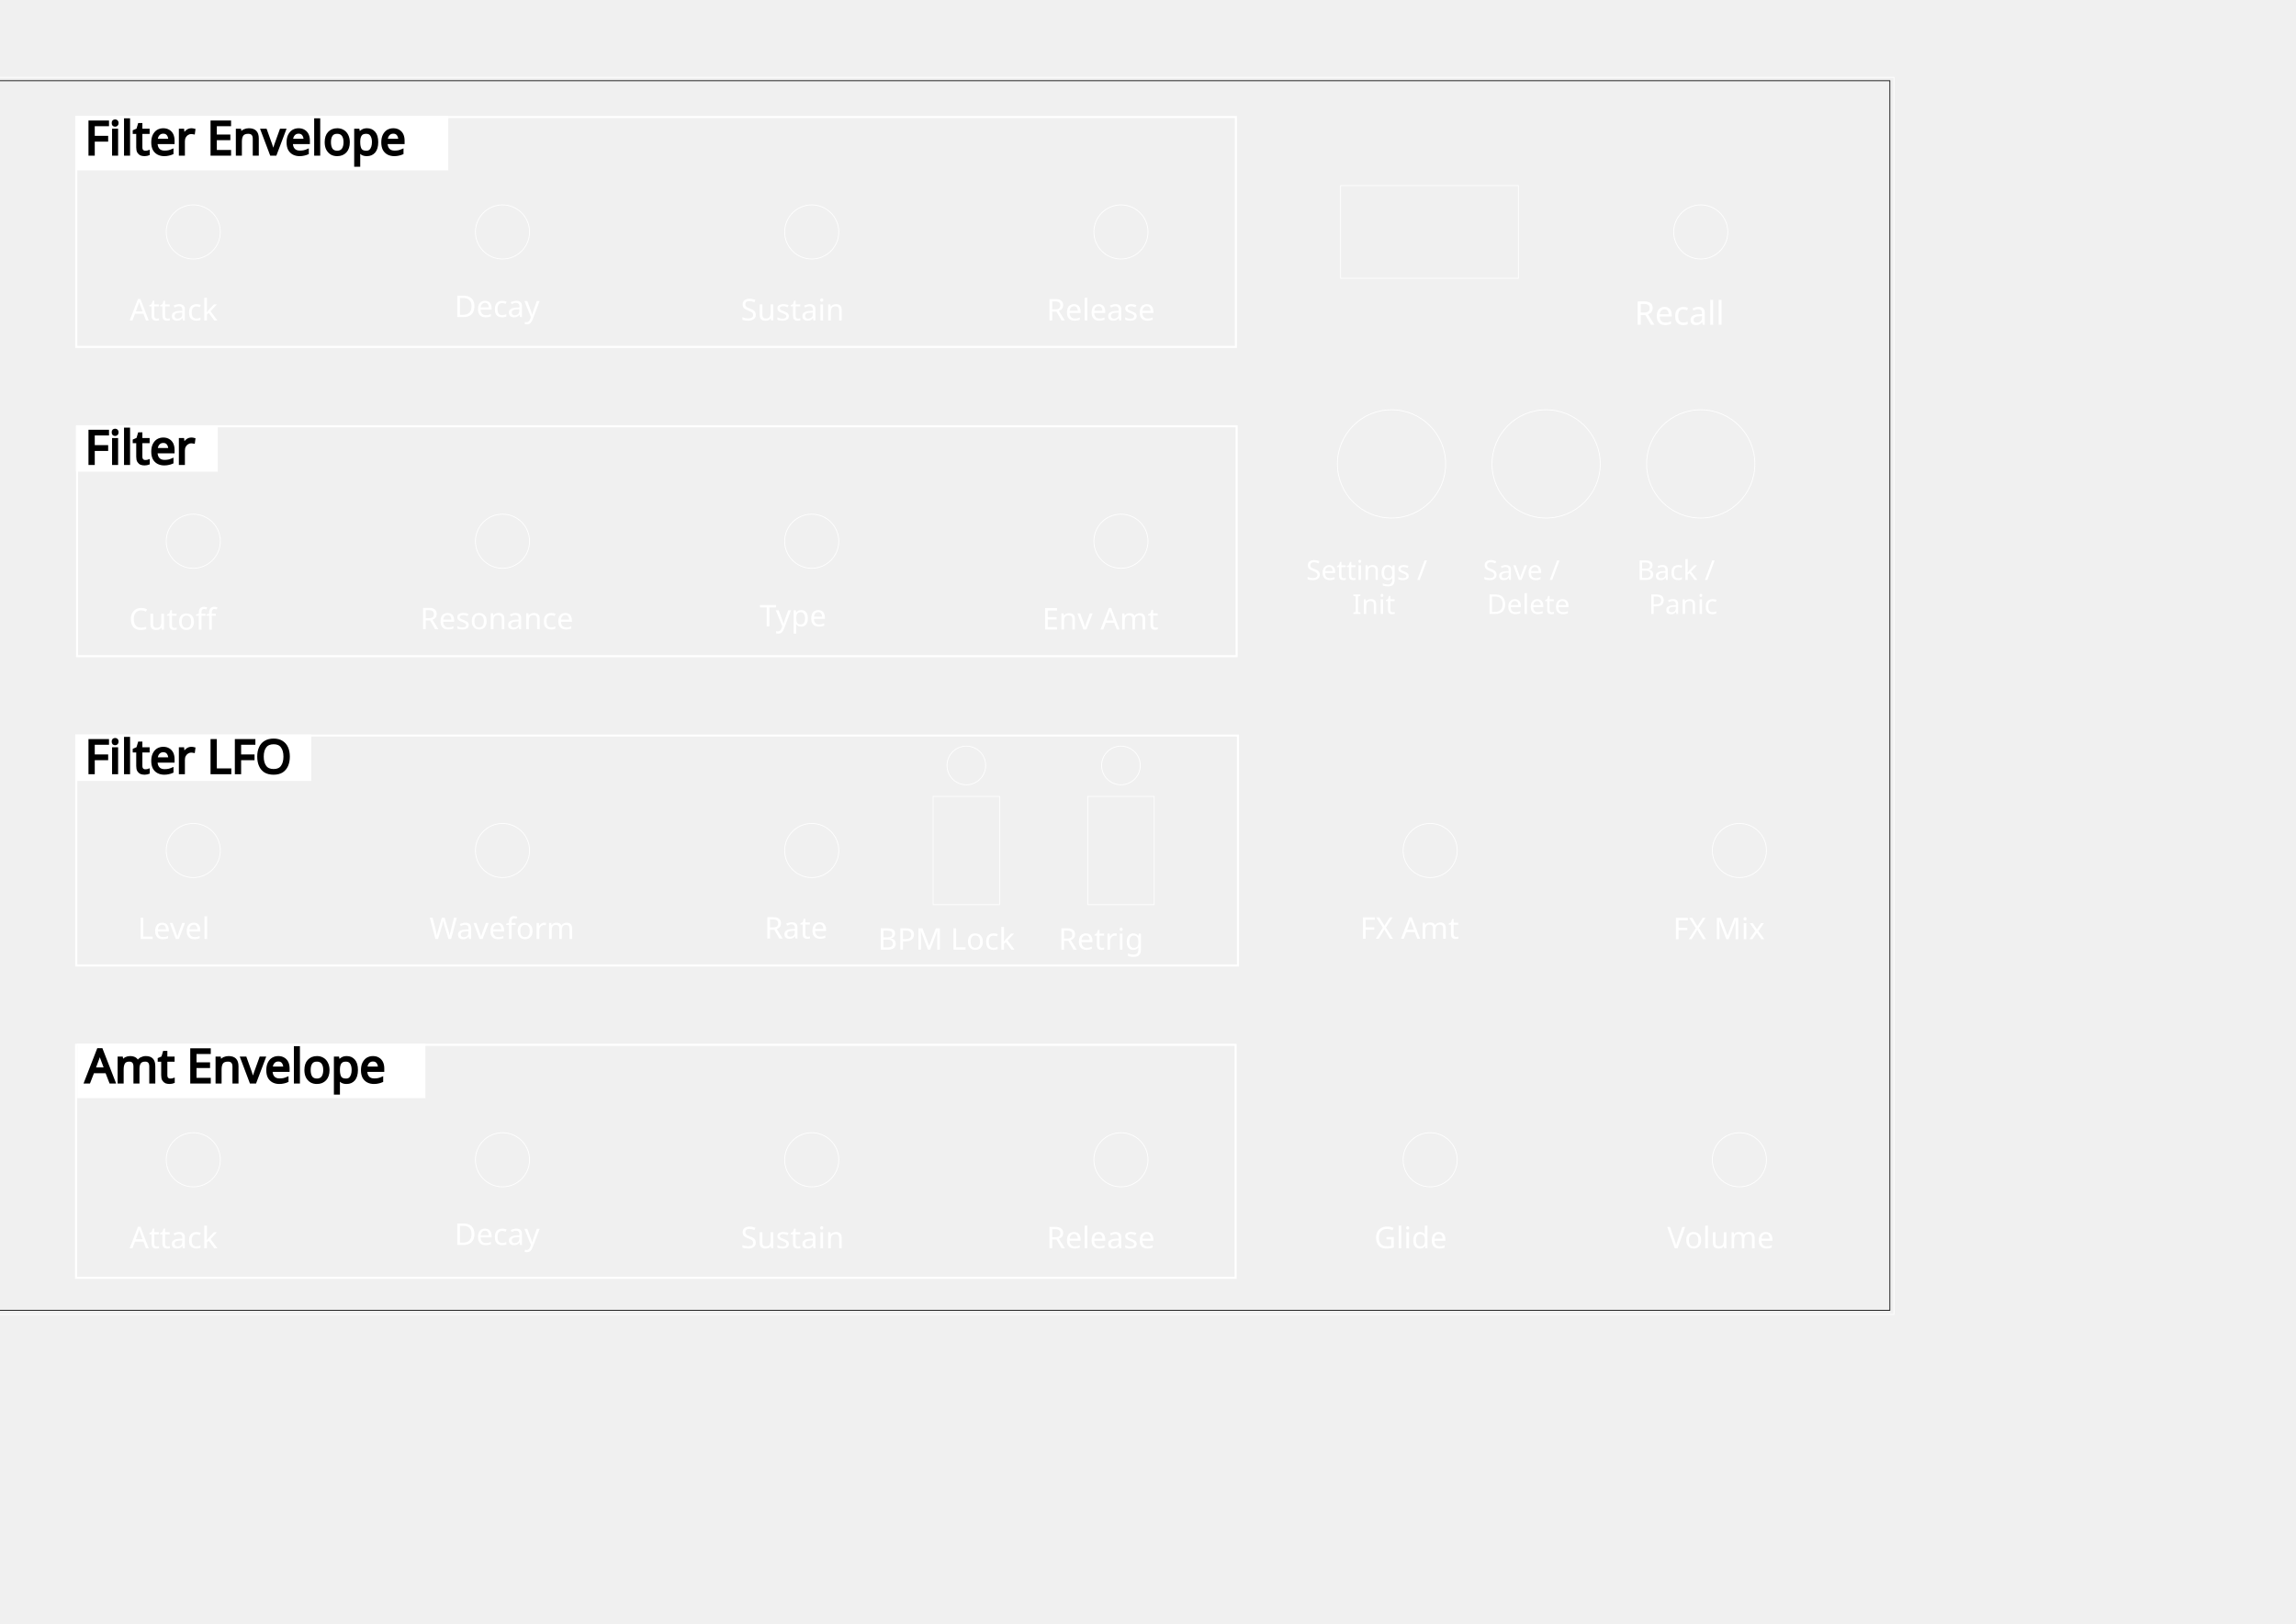
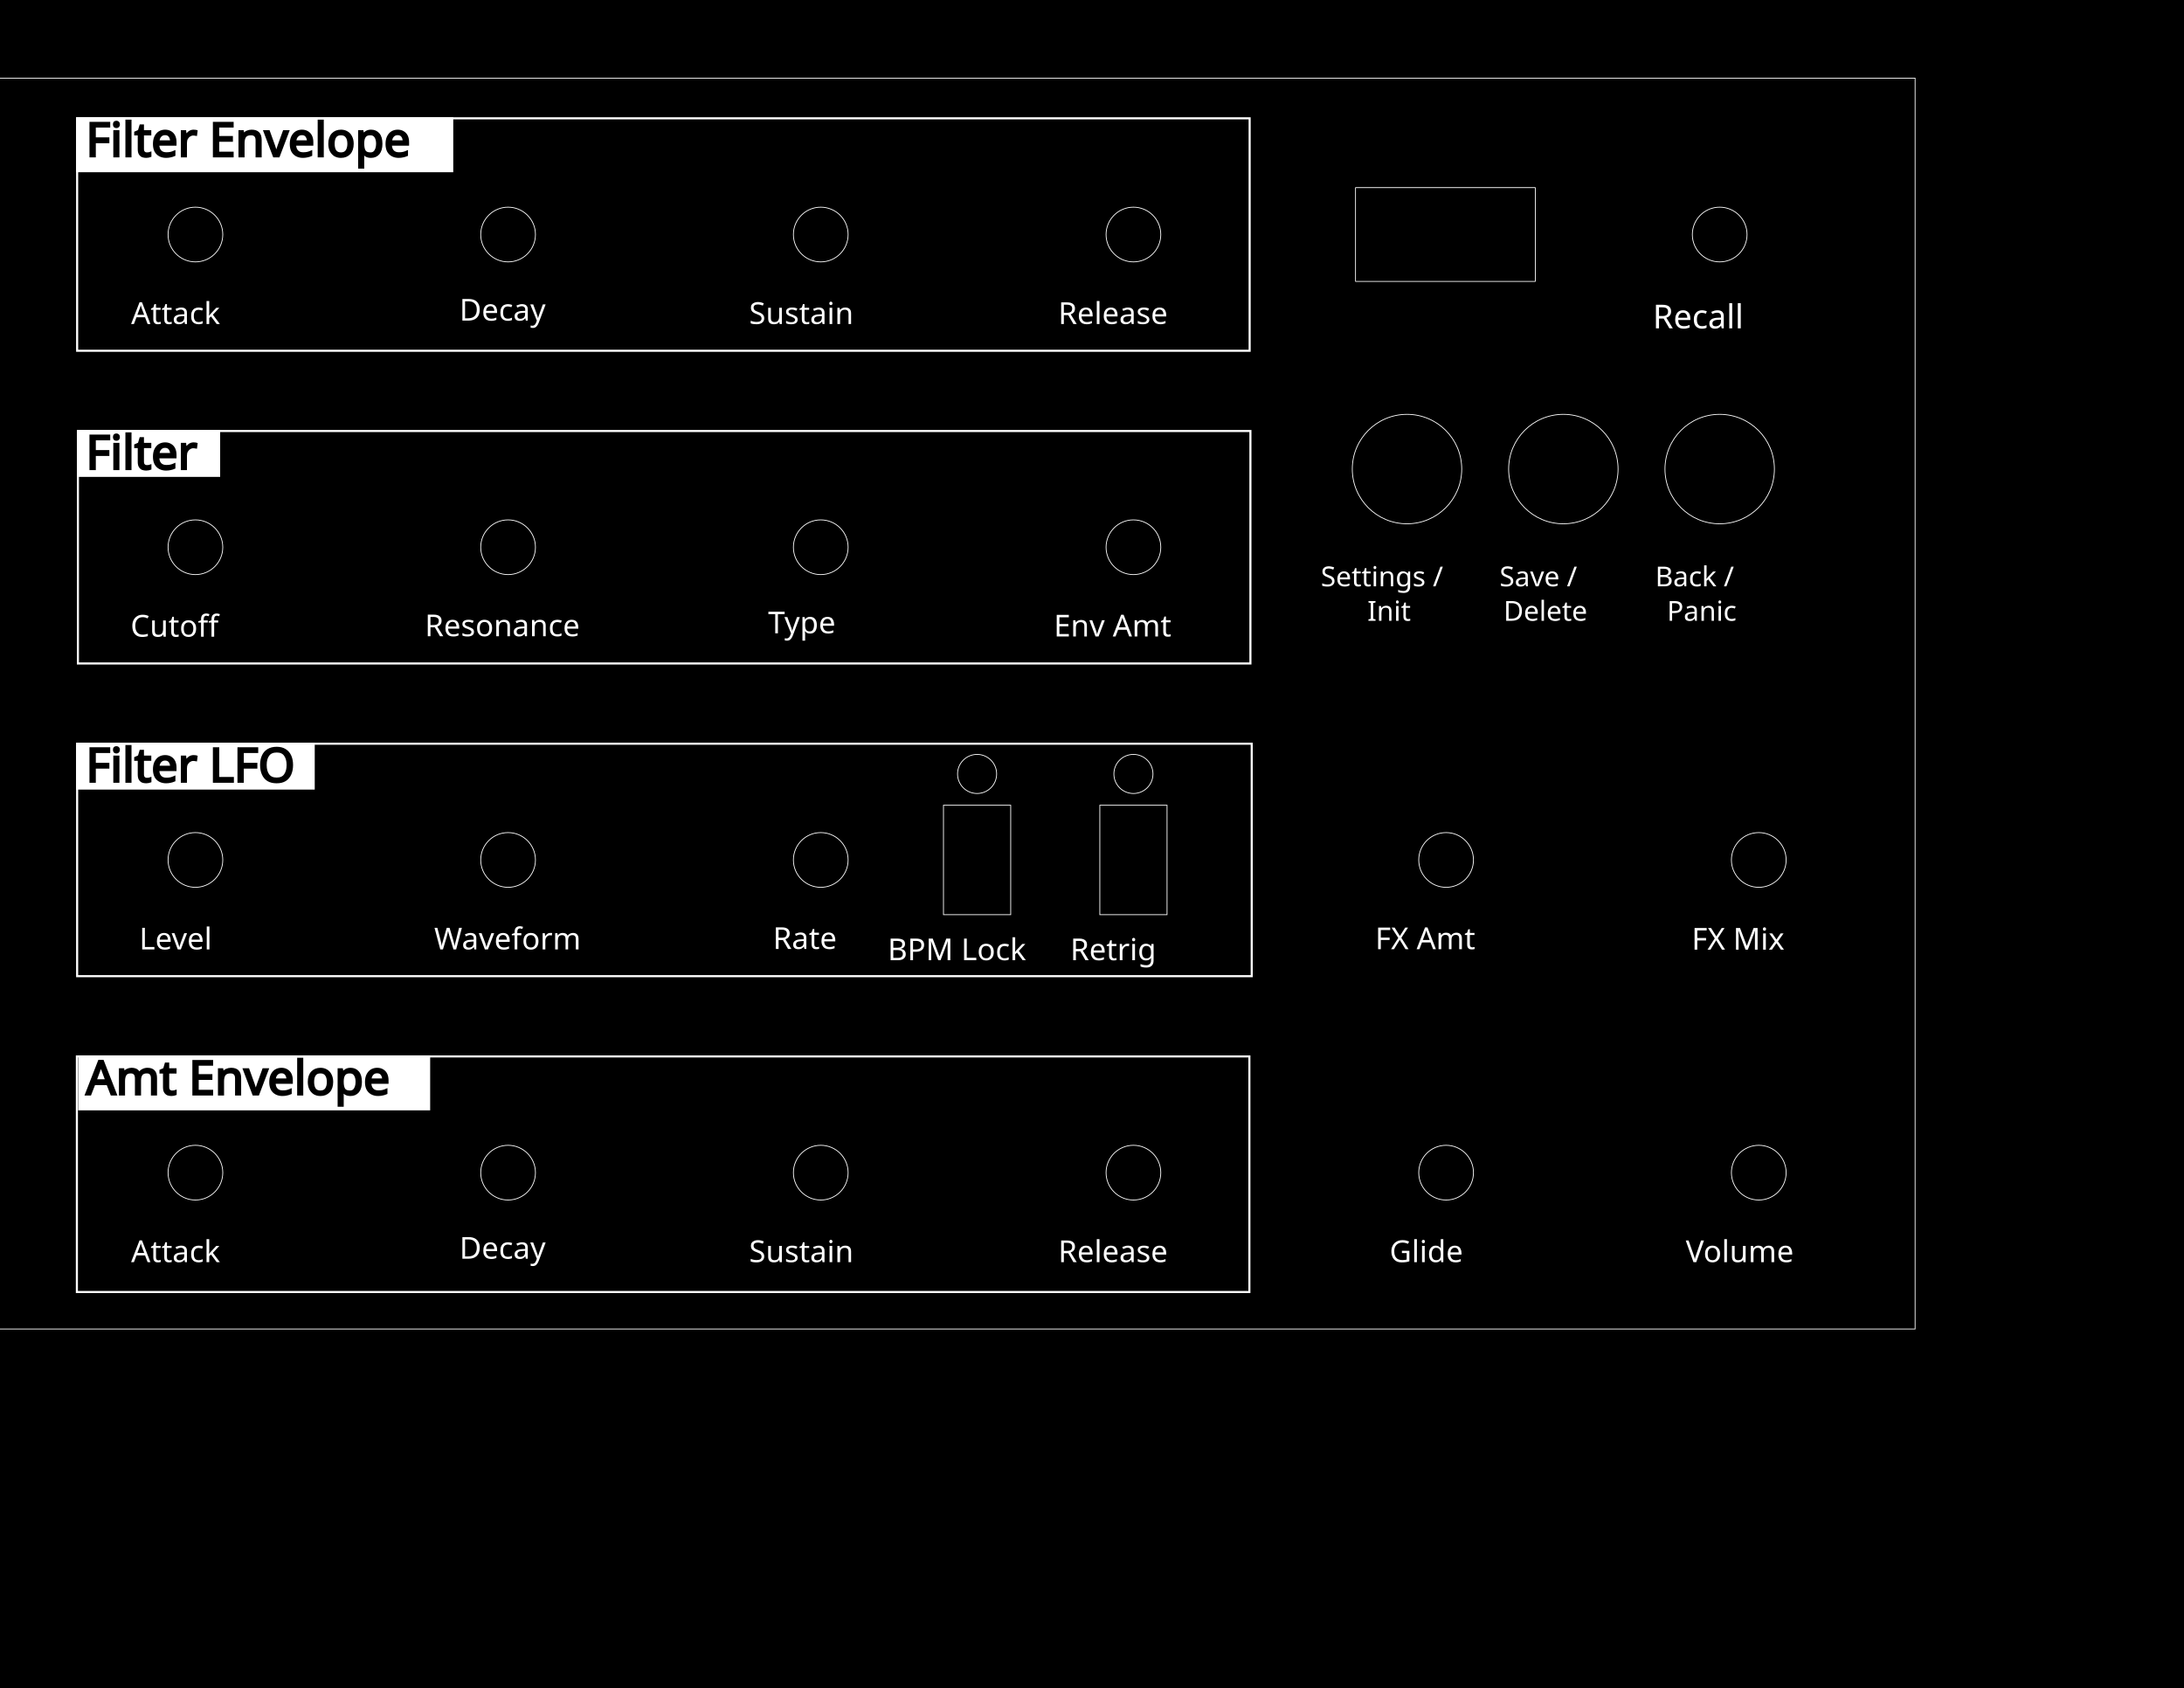
- <svg xmlns="http://www.w3.org/2000/svg" width="297mm" height="210mm" viewBox="0 0 297 210" version="1.1" id="svg8">
+ <svg xmlns="http://www.w3.org/2000/svg" width="11in" height="8.5in" viewBox="0 0 279.4 215.9" version="1.1" id="svg8">
  <defs id="defs2">
    <rect x="321" y="55" width="64" height="23" id="rect2497" />
  </defs>
+   <g id="layer6">
+     <rect style="opacity:0.999;fill:none;stroke:#000000;stroke-width:0.1" id="rect1001" width="450" height="240" x="-180" y="-15" />
+     <rect style="opacity:0.999;fill:#000000;stroke:#000000;stroke-width:0.1" id="rect1006" width="470" height="250" x="-175" y="-15" />
+   </g>
  <g id="layer3" style="display:inline;mix-blend-mode:normal">
    <rect style="display:inline;fill:none;stroke:#ffffff;stroke-width:0.1;stroke-miterlimit:4;stroke-dasharray:none;stroke-opacity:1" id="rect1443" width="400" height="160" x="-155" y="10" />
    <path style="fill:none;stroke:#000000;stroke-width:0.1;stroke-miterlimit:4;stroke-dasharray:none" d="M -154.567,89.951 V 10.438 H 44.95 244.466 V 89.951 169.464 H 44.95 -154.567 Z" id="path1033" />
  </g>
  <g id="layer4" style="display:inline">
    <rect style="display:inline;fill:none;stroke:#ffffff;stroke-width:0.265;stroke-linejoin:miter;stroke-miterlimit:4;stroke-dasharray:none;stroke-opacity:1" id="rect1637" width="110" height="30" x="-150" y="15" />
    <rect style="display:inline;fill:none;stroke:#ffffff;stroke-width:0.265;stroke-linejoin:miter;stroke-miterlimit:4;stroke-dasharray:none;stroke-opacity:1" id="rect1637-5" width="110" height="30" x="-150" y="55" />
    <rect style="display:inline;fill:none;stroke:#ffffff;stroke-width:0.265;stroke-linejoin:miter;stroke-miterlimit:4;stroke-dasharray:none;stroke-opacity:1" id="rect1637-5-9" width="110" height="30" x="-150" y="135.133" />
    <rect style="display:inline;fill:none;stroke:#ffffff;stroke-width:0.265;stroke-linejoin:miter;stroke-miterlimit:4;stroke-dasharray:none;stroke-opacity:1" id="rect1637-7" width="150" height="29.735" x="9.868" y="15.133" />
    <rect style="display:inline;fill:none;stroke:#ffffff;stroke-width:0.265;stroke-linejoin:miter;stroke-miterlimit:4;stroke-dasharray:none;stroke-opacity:1" id="rect1637-7-6" width="150" height="29.735" x="9.967" y="55.133" />
    <rect style="display:inline;fill:none;stroke:#ffffff;stroke-width:0.265;stroke-linejoin:miter;stroke-miterlimit:4;stroke-dasharray:none;stroke-opacity:1" id="rect1637-7-6-0" width="150.265" height="29.735" x="9.868" y="95.132" />
    <rect style="display:inline;fill:none;stroke:#ffffff;stroke-width:0.265;stroke-linejoin:miter;stroke-miterlimit:4;stroke-dasharray:none;stroke-opacity:1" id="rect1637-7-8" width="150" height="30.133" x="9.835" y="135.133" />
  </g>
  <g id="layer5" style="display:inline">
    <rect style="display:inline;fill:#ffffff;fill-opacity:1;stroke:#ffffff;stroke-width:0.265;stroke-linejoin:miter;stroke-miterlimit:4;stroke-dasharray:none;stroke-opacity:1" id="rect1644" width="16" height="6" x="-150" y="15" />
    <text xml:space="preserve" style="font-style:normal;font-weight:normal;font-size:5.997px;line-height:1.25;font-family:sans-serif;display:inline;fill:#000000;fill-opacity:1;stroke:#000000;stroke-width:0.265;stroke-miterlimit:4;stroke-dasharray:none;stroke-opacity:1" x="-149.371" y="20.183" id="text1641">
      <tspan id="tspan1639" x="-149.371" y="20.183" style="font-size:5.997px;fill:#000000;fill-opacity:1;stroke:#000000;stroke-width:0.265;stroke-miterlimit:4;stroke-dasharray:none;stroke-opacity:1">Osc1</tspan>
    </text>
    <rect style="display:inline;fill:#ffffff;fill-opacity:1;stroke:#ffffff;stroke-width:0.265;stroke-linejoin:miter;stroke-miterlimit:4;stroke-dasharray:none;stroke-opacity:1" id="rect1644-6" width="16" height="6" x="-150" y="55" />
    <text xml:space="preserve" style="font-style:normal;font-weight:normal;font-size:5.997px;line-height:1.25;font-family:sans-serif;display:inline;fill:#000000;fill-opacity:1;stroke:#000000;stroke-width:0.265;stroke-miterlimit:4;stroke-dasharray:none;stroke-opacity:1" x="-149.347" y="60.183" id="text1641-2">
      <tspan id="tspan1639-4" x="-149.347" y="60.183" style="font-size:5.997px;fill:#000000;fill-opacity:1;stroke:#000000;stroke-width:0.265;stroke-miterlimit:4;stroke-dasharray:none;stroke-opacity:1">Osc2</tspan>
    </text>
    <rect style="display:inline;fill:#ffffff;fill-opacity:1;stroke:#ffffff;stroke-width:0.265;stroke-linejoin:miter;stroke-miterlimit:4;stroke-dasharray:none;stroke-opacity:1" id="rect1644-8-0" width="47.985" height="6.766" x="9.867" y="15.133" />
    <text xml:space="preserve" style="font-style:normal;font-weight:normal;font-size:5.997px;line-height:1.25;font-family:sans-serif;display:inline;fill:#000000;fill-opacity:1;stroke:#000000;stroke-width:0.265;stroke-miterlimit:4;stroke-dasharray:none;stroke-opacity:1" x="11" y="20" id="text1641-8">
      <tspan id="tspan1639-3" x="11" y="20" style="font-size:5.997px;fill:#000000;fill-opacity:1;stroke:#000000;stroke-width:0.265;stroke-miterlimit:4;stroke-dasharray:none;stroke-opacity:1">Filter Envelope</tspan>
    </text>
    <rect style="display:inline;fill:#ffffff;fill-opacity:1;stroke:#ffffff;stroke-width:0.265;stroke-linejoin:miter;stroke-miterlimit:4;stroke-dasharray:none;stroke-opacity:1" id="rect1644-8-0-21" width="18.065" height="5.735" x="9.967" y="55.133" />
    <text xml:space="preserve" style="font-style:normal;font-weight:normal;font-size:5.997px;line-height:1.25;font-family:sans-serif;display:inline;fill:#000000;fill-opacity:1;stroke:#000000;stroke-width:0.265;stroke-miterlimit:4;stroke-dasharray:none;stroke-opacity:1" x="11" y="60" id="text1641-8-9">
      <tspan id="tspan1639-3-8" x="11" y="60" style="font-size:5.997px;fill:#000000;fill-opacity:1;stroke:#000000;stroke-width:0.265;stroke-miterlimit:4;stroke-dasharray:none;stroke-opacity:1">Filter</tspan>
    </text>
    <rect style="display:inline;fill:#ffffff;fill-opacity:1;stroke:#ffffff;stroke-width:0.265;stroke-linejoin:miter;stroke-miterlimit:4;stroke-dasharray:none;stroke-opacity:1" id="rect1644-8-0-21-6" width="30.265" height="5.735" x="9.867" y="95.132" />
    <text xml:space="preserve" style="font-style:normal;font-weight:normal;font-size:5.997px;line-height:1.25;font-family:sans-serif;display:inline;fill:#000000;fill-opacity:1;stroke:#000000;stroke-width:0.265;stroke-miterlimit:4;stroke-dasharray:none;stroke-opacity:1" x="11" y="100" id="text1641-8-9-3">
      <tspan id="tspan1639-3-8-9" x="11" y="100" style="font-size:5.997px;fill:#000000;fill-opacity:1;stroke:#000000;stroke-width:0.265;stroke-miterlimit:4;stroke-dasharray:none;stroke-opacity:1">Filter LFO</tspan>
    </text>
    <rect style="display:inline;fill:#ffffff;fill-opacity:1;stroke:#ffffff;stroke-width:0.265;stroke-linejoin:miter;stroke-miterlimit:4;stroke-dasharray:none;stroke-opacity:1" id="rect1644-8-0-2" width="44.766" height="6.766" x="10.132" y="135.133" />
    <text xml:space="preserve" style="font-style:normal;font-weight:normal;font-size:5.997px;line-height:1.25;font-family:sans-serif;display:inline;fill:#000000;fill-opacity:1;stroke:#000000;stroke-width:0.265;stroke-miterlimit:4;stroke-dasharray:none;stroke-opacity:1" x="11" y="140" id="text1641-8-2">
      <tspan id="tspan1639-3-0" x="11" y="140" style="font-size:5.997px;fill:#000000;fill-opacity:1;stroke:#000000;stroke-width:0.265;stroke-miterlimit:4;stroke-dasharray:none;stroke-opacity:1">Amt Envelope</tspan>
    </text>
    <rect style="display:inline;fill:#ffffff;fill-opacity:1;stroke:#ffffff;stroke-width:0.265;stroke-linejoin:miter;stroke-miterlimit:4;stroke-dasharray:none;stroke-opacity:1" id="rect1644-6-0" width="29.711" height="5.735" x="-149.867" y="135.133" />
    <text xml:space="preserve" style="font-style:normal;font-weight:normal;font-size:5.997px;line-height:1.25;font-family:sans-serif;display:inline;fill:#000000;fill-opacity:1;stroke:#000000;stroke-width:0.265;stroke-miterlimit:4;stroke-dasharray:none;stroke-opacity:1" x="-149.135" y="140.236" id="text1641-2-9">
      <tspan id="tspan1639-4-4" x="-149.135" y="140.236" style="font-size:5.997px;fill:#000000;fill-opacity:1;stroke:#000000;stroke-width:0.265;stroke-miterlimit:4;stroke-dasharray:none;stroke-opacity:1">Pitch LFO</tspan>
    </text>
  </g>
  <g id="layer2" style="display:inline">
    <text xml:space="preserve" style="font-style:normal;font-weight:normal;font-size:3.881px;line-height:1.25;font-family:sans-serif;display:inline;fill:#ffffff;fill-opacity:1;stroke:none;stroke-width:0.265;stroke-miterlimit:4;stroke-dasharray:none" x="-139.749" y="81.447" id="text1617-9">
      <tspan id="tspan1615-6" x="-139.749" y="81.447" style="font-size:3.881px;fill:#ffffff;stroke-width:0.265;stroke-miterlimit:4;stroke-dasharray:none">Pitch</tspan>
    </text>
    <text xml:space="preserve" style="font-style:normal;font-weight:normal;font-size:3.881px;line-height:1.25;font-family:sans-serif;display:inline;fill:#ffffff;fill-opacity:1;stroke:none;stroke-width:0.265;stroke-miterlimit:4;stroke-dasharray:none" x="-104.749" y="81.447" id="text1617-3-1">
      <tspan id="tspan1615-0-3" x="-104.749" y="81.447" style="font-size:3.881px;fill:#ffffff;stroke-width:0.265;stroke-miterlimit:4;stroke-dasharray:none">Waveform</tspan>
    </text>
    <text xml:space="preserve" style="font-style:normal;font-weight:normal;font-size:3.881px;line-height:1.25;font-family:sans-serif;display:inline;fill:#ffffff;fill-opacity:1;stroke:none;stroke-width:0.265;stroke-miterlimit:4;stroke-dasharray:none" x="-64.501" y="81.414" id="text1617-3-2-8">
      <tspan id="tspan1615-0-6-9" x="-64.501" y="81.414" style="font-size:3.881px;fill:#ffffff;stroke-width:0.265;stroke-miterlimit:4;stroke-dasharray:none">PWM Amt</tspan>
    </text>
    <text xml:space="preserve" style="font-style:normal;font-weight:normal;font-size:3.881px;line-height:1.25;font-family:sans-serif;display:inline;fill:#ffffff;fill-opacity:1;stroke:none;stroke-width:0.265;stroke-miterlimit:4;stroke-dasharray:none" x="-139.749" y="41.447" id="text1617">
      <tspan id="tspan1615" x="-139.749" y="41.447" style="font-size:3.881px;fill:#ffffff;stroke-width:0.265;stroke-miterlimit:4;stroke-dasharray:none">Pitch</tspan>
    </text>
    <text xml:space="preserve" style="font-style:normal;font-weight:normal;font-size:3.881px;line-height:1.25;font-family:sans-serif;display:inline;fill:#ffffff;fill-opacity:1;stroke:none;stroke-width:0.265;stroke-miterlimit:4;stroke-dasharray:none" x="-104.749" y="41.447" id="text1617-3">
      <tspan id="tspan1615-0" x="-104.749" y="41.447" style="font-size:3.881px;fill:#ffffff;stroke-width:0.265;stroke-miterlimit:4;stroke-dasharray:none">Waveform</tspan>
    </text>
    <text xml:space="preserve" style="font-style:normal;font-weight:normal;font-size:3.881px;line-height:1.25;font-family:sans-serif;display:inline;fill:#ffffff;fill-opacity:1;stroke:none;stroke-width:0.265;stroke-miterlimit:4;stroke-dasharray:none" x="-64.501" y="41.414" id="text1617-3-2">
      <tspan id="tspan1615-0-6" x="-64.501" y="41.414" style="font-size:3.881px;fill:#ffffff;stroke-width:0.265;stroke-miterlimit:4;stroke-dasharray:none">PWM Amt</tspan>
    </text>
    <text xml:space="preserve" style="font-style:normal;font-weight:normal;font-size:3.881px;line-height:1.25;font-family:sans-serif;display:inline;fill:#ffffff;fill-opacity:1;stroke:none;stroke-width:0.265;stroke-miterlimit:4;stroke-dasharray:none" x="24.991" y="41.447" id="text1617-0">
      <tspan x="24.991" y="41.447" style="font-size:3.881px;text-align:center;text-anchor:middle;fill:#ffffff;stroke-width:0.265;stroke-miterlimit:4;stroke-dasharray:none" id="tspan1832">Attack</tspan>
    </text>
    <text xml:space="preserve" style="font-style:normal;font-weight:normal;font-size:3.881px;line-height:1.25;font-family:sans-serif;display:inline;fill:#ffffff;fill-opacity:1;stroke:none;stroke-width:0.265;stroke-miterlimit:4;stroke-dasharray:none" x="58.776" y="41.011" id="text1617-3-4">
      <tspan id="tspan1615-0-0" x="58.776" y="41.011" style="font-size:3.881px;fill:#ffffff;stroke-width:0.265;stroke-miterlimit:4;stroke-dasharray:none">D<tspan style="font-size:3.881px;text-align:center;text-anchor:middle" id="tspan1836">ecay</tspan>
      </tspan>
    </text>
    <text xml:space="preserve" style="font-style:normal;font-weight:normal;font-size:3.881px;line-height:1.25;font-family:sans-serif;display:inline;fill:#ffffff;fill-opacity:1;stroke:none;stroke-width:0.265;stroke-miterlimit:4;stroke-dasharray:none" x="105.037" y="41.447" id="text1617-3-2-2">
      <tspan id="tspan1615-0-6-0" x="105.037" y="41.447" style="font-size:3.881px;text-align:center;text-anchor:middle;fill:#ffffff;stroke-width:0.265;stroke-miterlimit:4;stroke-dasharray:none">Sustain</tspan>
    </text>
    <text xml:space="preserve" style="font-style:normal;font-weight:normal;font-size:3.881px;line-height:1.25;font-family:sans-serif;display:inline;fill:#ffffff;fill-opacity:1;stroke:none;stroke-width:0.265;stroke-miterlimit:4;stroke-dasharray:none" x="144.913" y="41.447" id="text1617-3-2-2-9">
      <tspan id="tspan1615-0-6-0-9" x="144.913" y="41.447" style="font-size:3.881px;text-align:center;text-anchor:middle;fill:#ffffff;stroke-width:0.265;stroke-miterlimit:4;stroke-dasharray:none">Release</tspan>
    </text>
    <text xml:space="preserve" style="font-style:normal;font-weight:normal;font-size:3.881px;line-height:1.25;font-family:sans-serif;display:inline;fill:#ffffff;fill-opacity:1;stroke:none;stroke-width:0.265;stroke-miterlimit:4;stroke-dasharray:none" x="24.991" y="161.447" id="text1617-0-1">
      <tspan x="24.991" y="161.447" style="font-size:3.881px;text-align:center;text-anchor:middle;fill:#ffffff;stroke-width:0.265;stroke-miterlimit:4;stroke-dasharray:none" id="tspan1832-9">Attack</tspan>
    </text>
    <text xml:space="preserve" style="font-style:normal;font-weight:normal;font-size:3.881px;line-height:1.25;font-family:sans-serif;display:inline;fill:#ffffff;fill-opacity:1;stroke:none;stroke-width:0.265;stroke-miterlimit:4;stroke-dasharray:none" x="58.776" y="161.011" id="text1617-3-4-4">
      <tspan id="tspan1615-0-0-4" x="58.776" y="161.011" style="font-size:3.881px;fill:#ffffff;stroke-width:0.265;stroke-miterlimit:4;stroke-dasharray:none">D<tspan style="font-size:3.881px;text-align:center;text-anchor:middle;stroke-width:0.265" id="tspan1836-0">ecay</tspan>
      </tspan>
    </text>
    <text xml:space="preserve" style="font-style:normal;font-weight:normal;font-size:3.881px;line-height:1.25;font-family:sans-serif;display:inline;fill:#ffffff;fill-opacity:1;stroke:none;stroke-width:0.265;stroke-miterlimit:4;stroke-dasharray:none" x="105.037" y="161.447" id="text1617-3-2-2-95">
      <tspan id="tspan1615-0-6-0-1" x="105.037" y="161.447" style="font-size:3.881px;text-align:center;text-anchor:middle;fill:#ffffff;stroke-width:0.265;stroke-miterlimit:4;stroke-dasharray:none">Sustain</tspan>
    </text>
    <text xml:space="preserve" style="font-style:normal;font-weight:normal;font-size:3.881px;line-height:1.25;font-family:sans-serif;display:inline;fill:#ffffff;fill-opacity:1;stroke:none;stroke-width:0.265;stroke-miterlimit:4;stroke-dasharray:none" x="144.913" y="161.447" id="text1617-3-2-2-9-1">
      <tspan id="tspan1615-0-6-0-9-6" x="144.913" y="161.447" style="font-size:3.881px;text-align:center;text-anchor:middle;fill:#ffffff;stroke-width:0.265;stroke-miterlimit:4;stroke-dasharray:none">Release</tspan>
    </text>
    <text xml:space="preserve" style="font-style:normal;font-weight:normal;font-size:3.881px;line-height:1.25;font-family:sans-serif;display:inline;fill:#ffffff;fill-opacity:1;stroke:none;stroke-width:0.265;stroke-miterlimit:4;stroke-dasharray:none" x="-140.13" y="161.447" id="text1617-9-2">
      <tspan id="tspan1615-6-3" x="-140.13" y="161.447" style="font-size:3.881px;fill:#ffffff;stroke-width:0.265;stroke-miterlimit:4;stroke-dasharray:none">Level</tspan>
    </text>
    <text xml:space="preserve" style="font-style:normal;font-weight:normal;font-size:3.881px;line-height:1.25;font-family:sans-serif;display:inline;fill:#ffffff;fill-opacity:1;stroke:none;stroke-width:0.265;stroke-miterlimit:4;stroke-dasharray:none" x="-104.749" y="161.447" id="text1617-3-1-9">
      <tspan id="tspan1615-0-3-1" x="-104.749" y="161.447" style="font-size:3.881px;fill:#ffffff;stroke-width:0.265;stroke-miterlimit:4;stroke-dasharray:none">Waveform</tspan>
    </text>
    <text xml:space="preserve" style="font-style:normal;font-weight:normal;font-size:3.881px;line-height:1.25;font-family:sans-serif;display:inline;fill:#ffffff;fill-opacity:1;stroke:none;stroke-width:0.265;stroke-miterlimit:4;stroke-dasharray:none" x="-59.536" y="161.387" id="text1617-3-2-8-5">
      <tspan id="tspan1615-0-6-9-3" x="-59.536" y="161.387" style="font-size:3.881px;fill:#ffffff;stroke-width:0.265;stroke-miterlimit:4;stroke-dasharray:none">Rate</tspan>
    </text>
    <text xml:space="preserve" style="font-style:normal;font-weight:normal;font-size:3.881px;line-height:1.25;font-family:sans-serif;display:inline;fill:#ffffff;fill-opacity:1;stroke:none;stroke-width:0.265;stroke-miterlimit:4;stroke-dasharray:none" x="24.854" y="81.447" id="text1617-0-3">
      <tspan x="24.854" y="81.447" style="font-size:3.881px;text-align:center;text-anchor:middle;fill:#ffffff;stroke-width:0.265;stroke-miterlimit:4;stroke-dasharray:none" id="tspan1832-1">Cutoff</tspan>
    </text>
    <text xml:space="preserve" style="font-style:normal;font-weight:normal;font-size:3.881px;line-height:1.25;font-family:sans-serif;display:inline;fill:#ffffff;fill-opacity:1;stroke:none;stroke-width:0.265;stroke-miterlimit:4;stroke-dasharray:none" x="54.351" y="81.387" id="text1617-3-4-6">
      <tspan id="tspan1615-0-0-9" x="54.351" y="81.387" style="font-size:3.881px;fill:#ffffff;stroke-width:0.265;stroke-miterlimit:4;stroke-dasharray:none">Resonance</tspan>
    </text>
    <text xml:space="preserve" style="font-style:normal;font-weight:normal;font-size:3.881px;line-height:1.25;font-family:sans-serif;display:inline;fill:#ffffff;fill-opacity:1;stroke:none;stroke-width:0.265;stroke-miterlimit:4;stroke-dasharray:none" x="105.109" y="81.011" id="text1617-3-2-2-0">
      <tspan id="tspan1615-0-6-0-8" x="105.109" y="81.011" style="font-size:3.881px;text-align:center;text-anchor:middle;fill:#ffffff;stroke-width:0.265;stroke-miterlimit:4;stroke-dasharray:none">Type</tspan>
    </text>
    <text xml:space="preserve" style="font-style:normal;font-weight:normal;font-size:3.881px;line-height:1.25;font-family:sans-serif;display:inline;fill:#ffffff;fill-opacity:1;stroke:none;stroke-width:0.265;stroke-miterlimit:4;stroke-dasharray:none" x="144.856" y="81.414" id="text1617-3-2-2-9-0">
      <tspan id="tspan1615-0-6-0-9-1" x="144.856" y="81.414" style="font-size:3.881px;text-align:center;text-anchor:middle;fill:#ffffff;stroke-width:0.265;stroke-miterlimit:4;stroke-dasharray:none">Env Amt</tspan>
    </text>
    <text xml:space="preserve" style="font-style:normal;font-weight:normal;font-size:3.881px;line-height:1.25;font-family:sans-serif;display:inline;fill:#ffffff;fill-opacity:1;stroke:none;stroke-width:0.265;stroke-miterlimit:4;stroke-dasharray:none" x="24.991" y="121.447" id="text1617-0-3-4">
      <tspan x="24.991" y="121.447" style="font-size:3.881px;text-align:center;text-anchor:middle;fill:#ffffff;stroke-width:0.265;stroke-miterlimit:4;stroke-dasharray:none" id="tspan1832-1-5">Level</tspan>
    </text>
    <text xml:space="preserve" style="font-style:normal;font-weight:normal;font-size:3.881px;line-height:1.25;font-family:sans-serif;display:inline;fill:#ffffff;fill-opacity:1;stroke:none;stroke-width:0.265;stroke-miterlimit:4;stroke-dasharray:none" x="55.543" y="121.447" id="text1617-3-4-6-1">
      <tspan id="tspan1615-0-0-9-1" x="55.543" y="121.447" style="font-size:3.881px;fill:#ffffff;stroke-width:0.265;stroke-miterlimit:4;stroke-dasharray:none">Waveform</tspan>
    </text>
    <text xml:space="preserve" style="font-style:normal;font-weight:normal;font-size:3.881px;line-height:1.25;font-family:sans-serif;display:inline;fill:#ffffff;fill-opacity:1;stroke:none;stroke-width:0.265;stroke-miterlimit:4;stroke-dasharray:none" x="105.496" y="121.387" id="text1617-3-2-2-0-2">
      <tspan id="tspan1615-0-6-0-8-5" x="105.496" y="121.387" style="font-size:3.881px;text-align:center;text-anchor:middle;fill:#ffffff;stroke-width:0.265;stroke-miterlimit:4;stroke-dasharray:none">Rate</tspan>
    </text>
    <text xml:space="preserve" style="font-style:normal;font-weight:normal;font-size:3.881px;line-height:1.25;font-family:sans-serif;display:inline;fill:#ffffff;fill-opacity:1;stroke:none;stroke-width:0.265;stroke-miterlimit:4;stroke-dasharray:none" x="124.942" y="122.825" id="text1617-3-2-2-9-0-8">
      <tspan id="tspan1615-0-6-0-9-1-6" x="124.942" y="122.825" style="font-size:3.881px;text-align:center;text-anchor:middle;fill:#ffffff;stroke-width:0.265;stroke-miterlimit:4;stroke-dasharray:none">BPM Lock</tspan>
    </text>
    <text xml:space="preserve" style="font-style:normal;font-weight:normal;font-size:3.881px;line-height:1.25;font-family:sans-serif;display:inline;fill:#ffffff;fill-opacity:1;stroke:none;stroke-width:0.265;stroke-miterlimit:4;stroke-dasharray:none" x="144.942" y="122.825" id="text1617-3-2-2-0-2-0">
      <tspan id="tspan1615-0-6-0-8-5-5" x="144.942" y="122.825" style="font-size:3.881px;text-align:center;text-anchor:middle;fill:#ffffff;stroke-width:0.265;stroke-miterlimit:4;stroke-dasharray:none">Retrig</tspan>
    </text>
    <text xml:space="preserve" style="font-style:normal;font-weight:normal;font-size:3.881px;line-height:1.25;font-family:sans-serif;display:inline;fill:#ffffff;fill-opacity:1;stroke:none;stroke-width:0.265;stroke-miterlimit:4;stroke-dasharray:none" x="-23.137" y="41.447" id="text1617-3-2-5">
      <tspan id="tspan1615-0-6-4" x="-23.137" y="41.447" style="font-size:3.881px;fill:#ffffff;stroke-width:0.265;stroke-miterlimit:4;stroke-dasharray:none">OSC Mix</tspan>
    </text>
    <text xml:space="preserve" style="font-style:normal;font-weight:normal;font-size:3.881px;line-height:1.25;font-family:sans-serif;display:inline;fill:#ffffff;fill-opacity:1;stroke:none;stroke-width:0.265;stroke-miterlimit:4;stroke-dasharray:none" x="-22.189" y="81.387" id="text1617-3-2-8-1">
      <tspan id="tspan1615-0-6-9-31" x="-22.189" y="81.387" style="font-size:3.881px;fill:#ffffff;stroke-width:0.265;stroke-miterlimit:4;stroke-dasharray:none">Detune</tspan>
    </text>
    <text xml:space="preserve" style="font-style:normal;font-weight:normal;font-size:3.881px;line-height:1.25;font-family:sans-serif;display:inline;fill:#ffffff;fill-opacity:1;stroke:none;stroke-width:0.265;stroke-miterlimit:4;stroke-dasharray:none" x="-22.18" y="122.165" id="text1617-3-2-8-1-4">
      <tspan id="tspan1615-0-6-9-31-4" x="-22.18" y="122.165" style="font-size:3.881px;fill:#ffffff;stroke-width:0.265;stroke-miterlimit:4;stroke-dasharray:none">OSC FX</tspan>
    </text>
    <text xml:space="preserve" style="font-style:normal;font-weight:normal;font-size:3.881px;line-height:1.25;font-family:sans-serif;display:inline;fill:#ffffff;fill-opacity:1;stroke:none;stroke-width:0.265;stroke-miterlimit:4;stroke-dasharray:none" x="-64.915" y="121.387" id="text1617-3-2-8-1-4-5">
      <tspan id="tspan1615-0-6-9-31-4-4" x="-64.915" y="121.387" style="font-size:3.881px;fill:#ffffff;stroke-width:0.265;stroke-miterlimit:4;stroke-dasharray:none">PWM Rate</tspan>
    </text>
    <text xml:space="preserve" style="font-style:normal;font-weight:normal;font-size:3.881px;line-height:1.25;font-family:sans-serif;display:inline;fill:#ffffff;fill-opacity:1;stroke:none;stroke-width:0.265;stroke-miterlimit:4;stroke-dasharray:none" x="-103.343" y="121.414" id="text1617-3-2-8-1-4-5-4">
      <tspan id="tspan1615-0-6-9-31-4-4-6" x="-103.343" y="121.414" style="font-size:3.881px;fill:#ffffff;stroke-width:0.265;stroke-miterlimit:4;stroke-dasharray:none">Env Amt</tspan>
    </text>
    <text xml:space="preserve" style="font-style:normal;font-weight:normal;font-size:3.881px;line-height:1.25;font-family:sans-serif;display:inline;fill:#ffffff;fill-opacity:1;stroke:none;stroke-width:0.265;stroke-miterlimit:4;stroke-dasharray:none" x="-140.469" y="121.447" id="text1617-3-2-8-1-4-5-4-1">
      <tspan id="tspan1615-0-6-9-31-4-4-6-3" x="-140.469" y="121.447" style="font-size:3.881px;fill:#ffffff;stroke-width:0.265;stroke-miterlimit:4;stroke-dasharray:none">Noise</tspan>
    </text>
    <text xml:space="preserve" style="font-style:normal;font-weight:normal;font-size:3.881px;line-height:1.25;font-family:sans-serif;display:inline;fill:#ffffff;fill-opacity:1;stroke:none;stroke-width:0.265;stroke-miterlimit:4;stroke-dasharray:none" x="-21.413" y="163" id="text1617-3-2-8-1-4-4">
      <tspan id="tspan1615-0-6-9-31-4-0" x="-21.413" y="163" style="font-size:3.881px;fill:#ffffff;stroke-width:0.265;stroke-miterlimit:4;stroke-dasharray:none">Unison</tspan>
    </text>
    <text xml:space="preserve" style="font-style:normal;font-weight:normal;font-size:3.881px;line-height:1.25;font-family:sans-serif;display:inline;fill:#ffffff;fill-opacity:1;stroke:none;stroke-width:0.265;stroke-miterlimit:4;stroke-dasharray:none" x="184.856" y="121.414" id="text1617-3-2-2-9-1-1">
      <tspan id="tspan1615-0-6-0-9-6-4" x="184.856" y="121.414" style="font-size:3.881px;text-align:center;text-anchor:middle;fill:#ffffff;stroke-width:0.265;stroke-miterlimit:4;stroke-dasharray:none">FX Amt</tspan>
    </text>
    <text xml:space="preserve" style="font-style:normal;font-weight:normal;font-size:3.881px;line-height:1.25;font-family:sans-serif;display:inline;fill:#ffffff;fill-opacity:1;stroke:none;stroke-width:0.265;stroke-miterlimit:4;stroke-dasharray:none" x="224.873" y="121.474" id="text1617-3-2-2-9-1-1-2">
      <tspan id="tspan1615-0-6-0-9-6-4-0" x="224.873" y="121.474" style="font-size:3.881px;text-align:center;text-anchor:middle;fill:#ffffff;stroke-width:0.265;stroke-miterlimit:4;stroke-dasharray:none">FX Mix</tspan>
    </text>
    <text xml:space="preserve" style="font-style:normal;font-weight:normal;font-size:3.881px;line-height:1.25;font-family:sans-serif;display:inline;fill:#ffffff;fill-opacity:1;stroke:none;stroke-width:0.265;stroke-miterlimit:4;stroke-dasharray:none" x="225.088" y="161.447" id="text1617-3-2-2-9-1-1-2-0">
      <tspan id="tspan1615-0-6-0-9-6-4-0-5" x="225.088" y="161.447" style="font-size:3.881px;text-align:center;text-anchor:middle;fill:#ffffff;stroke-width:0.265;stroke-miterlimit:4;stroke-dasharray:none">Volume</tspan>
    </text>
    <text xml:space="preserve" style="font-style:normal;font-weight:normal;font-size:3.881px;line-height:1.25;font-family:sans-serif;display:inline;fill:#ffffff;fill-opacity:1;stroke:none;stroke-width:0.265;stroke-miterlimit:4;stroke-dasharray:none" x="184.994" y="161.447" id="text1617-3-2-2-9-1-1-2-0-2">
      <tspan id="tspan1615-0-6-0-9-6-4-0-5-2" x="184.994" y="161.447" style="font-size:3.881px;text-align:center;text-anchor:middle;fill:#ffffff;stroke-width:0.265;stroke-miterlimit:4;stroke-dasharray:none">Glide</tspan>
    </text>
    <text xml:space="preserve" style="font-style:normal;font-weight:normal;font-size:3.528px;line-height:1.25;font-family:sans-serif;display:inline;fill:#ffffff;fill-opacity:1;stroke:none;stroke-width:0.265;stroke-miterlimit:4;stroke-dasharray:none" x="180" y="75" id="text1617-3-2-2-9-1-1-2-0-2-8">
      <tspan id="tspan1615-0-6-0-9-6-4-0-5-2-6" x="180" y="75" style="font-size:3.528px;text-align:center;text-anchor:middle;fill:#ffffff;stroke-width:0.265;stroke-miterlimit:4;stroke-dasharray:none">Settings /</tspan>
      <tspan x="180" y="79.41" style="font-size:3.528px;text-align:center;text-anchor:middle;fill:#ffffff;stroke-width:0.265;stroke-miterlimit:4;stroke-dasharray:none" id="tspan2421">Init</tspan>
    </text>
    <text xml:space="preserve" style="font-style:normal;font-weight:normal;font-size:3.528px;line-height:1.25;font-family:sans-serif;display:inline;fill:#ffffff;fill-opacity:1;stroke:none;stroke-width:0.265;stroke-miterlimit:4;stroke-dasharray:none" x="200" y="75" id="text1617-3-2-2-9-1-1-2-0-2-8-9">
      <tspan x="200" y="75" style="font-size:3.528px;text-align:center;text-anchor:middle;fill:#ffffff;stroke-width:0.265;stroke-miterlimit:4;stroke-dasharray:none" id="tspan2421-2">Save /</tspan>
      <tspan x="200" y="79.41" style="font-size:3.528px;text-align:center;text-anchor:middle;fill:#ffffff;stroke-width:0.265;stroke-miterlimit:4;stroke-dasharray:none" id="tspan2446">Delete</tspan>
    </text>
    <text xml:space="preserve" style="font-style:normal;font-weight:normal;font-size:3.528px;line-height:1.25;font-family:sans-serif;display:inline;fill:#ffffff;fill-opacity:1;stroke:none;stroke-width:0.265;stroke-miterlimit:4;stroke-dasharray:none" x="220" y="75" id="text1617-3-2-2-9-1-1-2-0-2-8-9-1">
      <tspan x="220" y="75" style="font-size:3.528px;text-align:center;text-anchor:middle;fill:#ffffff;stroke-width:0.265;stroke-miterlimit:4;stroke-dasharray:none" id="tspan2446-4">Back /</tspan>
      <tspan x="220" y="79.41" style="font-size:3.528px;text-align:center;text-anchor:middle;fill:#ffffff;stroke-width:0.265;stroke-miterlimit:4;stroke-dasharray:none" id="tspan2475">Panic</tspan>
    </text>
    <text xml:space="preserve" style="font-style:normal;font-weight:normal;font-size:4.233px;line-height:1.25;font-family:sans-serif;display:inline;fill:#ffffff;fill-opacity:1;stroke:none;stroke-width:0.265;stroke-miterlimit:4;stroke-dasharray:none" x="220" y="42" id="text1617-3-2-2-9-1-1-2-0-6">
      <tspan id="tspan1615-0-6-0-9-6-4-0-5-0" x="220" y="42" style="font-size:4.233px;text-align:center;text-anchor:middle;fill:#ffffff;stroke-width:0.265;stroke-miterlimit:4;stroke-dasharray:none">Recall</tspan>
    </text>
    <text xml:space="preserve" id="text2495" style="font-style:normal;font-weight:normal;font-size:10.583px;line-height:1.25;font-family:sans-serif;white-space:pre;shape-inside:url(#rect2497);fill:#000000;fill-opacity:1;stroke:none;" />
  </g>
  <g id="layer1" style="display:inline">
    <circle style="opacity:0.999;fill:none;stroke:#ffffff;stroke-width:0.1;stroke-miterlimit:4;stroke-dasharray:none;stroke-opacity:1" id="path1085" cx="-135" cy="30" r="3.5" />
    <circle style="opacity:0.999;fill:none;stroke:#ffffff;stroke-width:0.1;stroke-miterlimit:4;stroke-dasharray:none;stroke-opacity:1" id="path1085-1" cx="-135" cy="70" r="3.5" />
    <circle style="opacity:0.999;fill:none;stroke:#ffffff;stroke-width:0.1;stroke-miterlimit:4;stroke-dasharray:none;stroke-opacity:1" id="path1085-4" cx="-95" cy="30" r="3.5" />
    <circle style="opacity:0.999;fill:none;stroke:#ffffff;stroke-width:0.1;stroke-miterlimit:4;stroke-dasharray:none;stroke-opacity:1" id="path1085-1-5" cx="-95" cy="70" r="3.5" />
    <circle style="opacity:0.999;fill:none;stroke:#ffffff;stroke-width:0.1;stroke-miterlimit:4;stroke-dasharray:none;stroke-opacity:1" id="path1085-14" cx="-135" cy="110" r="3.5" />
    <circle style="opacity:0.999;fill:none;stroke:#ffffff;stroke-width:0.1;stroke-miterlimit:4;stroke-dasharray:none;stroke-opacity:1" id="path1085-1-2" cx="-135" cy="150" r="3.5" />
    <circle style="opacity:0.999;fill:none;stroke:#ffffff;stroke-width:0.1;stroke-miterlimit:4;stroke-dasharray:none;stroke-opacity:1" id="path1085-4-2" cx="-95" cy="110" r="3.5" />
    <circle style="opacity:0.999;fill:none;stroke:#ffffff;stroke-width:0.1;stroke-miterlimit:4;stroke-dasharray:none;stroke-opacity:1" id="path1085-1-5-2" cx="-95" cy="150" r="3.5" />
    <circle style="opacity:0.999;fill:none;stroke:#ffffff;stroke-width:0.1;stroke-miterlimit:4;stroke-dasharray:none;stroke-opacity:1" id="path1085-0" cx="-55" cy="30" r="3.5" />
    <circle style="opacity:0.999;fill:none;stroke:#ffffff;stroke-width:0.1;stroke-miterlimit:4;stroke-dasharray:none;stroke-opacity:1" id="path1085-1-7" cx="-55" cy="70" r="3.5" />
    <circle style="opacity:0.999;fill:none;stroke:#ffffff;stroke-width:0.1;stroke-miterlimit:4;stroke-dasharray:none;stroke-opacity:1" id="path1085-4-3" cx="-15" cy="30" r="3.5" />
    <circle style="opacity:0.999;fill:none;stroke:#ffffff;stroke-width:0.1;stroke-miterlimit:4;stroke-dasharray:none;stroke-opacity:1" id="path1085-1-5-9" cx="-15" cy="70" r="3.5" />
    <circle style="opacity:0.999;fill:none;stroke:#ffffff;stroke-width:0.1;stroke-miterlimit:4;stroke-dasharray:none;stroke-opacity:1" id="path1085-1-5-2-3" cx="-55" cy="150" r="3.5" />
    <circle style="opacity:0.999;fill:none;stroke:#ffffff;stroke-width:0.1;stroke-miterlimit:4;stroke-dasharray:none;stroke-opacity:1" id="path1085-48" cx="25" cy="30" r="3.5" />
    <circle style="opacity:0.999;fill:none;stroke:#ffffff;stroke-width:0.1;stroke-miterlimit:4;stroke-dasharray:none;stroke-opacity:1" id="path1085-1-54" cx="25" cy="70" r="3.5" />
    <circle style="opacity:0.999;fill:none;stroke:#ffffff;stroke-width:0.1;stroke-miterlimit:4;stroke-dasharray:none;stroke-opacity:1" id="path1085-4-34" cx="65" cy="30" r="3.5" />
    <circle style="opacity:0.999;fill:none;stroke:#ffffff;stroke-width:0.1;stroke-miterlimit:4;stroke-dasharray:none;stroke-opacity:1" id="path1085-1-5-7" cx="65" cy="70" r="3.5" />
    <circle style="opacity:0.999;fill:none;stroke:#ffffff;stroke-width:0.1;stroke-miterlimit:4;stroke-dasharray:none;stroke-opacity:1" id="path1085-14-5" cx="25" cy="110" r="3.5" />
    <circle style="opacity:0.999;fill:none;stroke:#ffffff;stroke-width:0.1;stroke-miterlimit:4;stroke-dasharray:none;stroke-opacity:1" id="path1085-1-2-31" cx="25" cy="150" r="3.5" />
    <circle style="opacity:0.999;fill:none;stroke:#ffffff;stroke-width:0.1;stroke-miterlimit:4;stroke-dasharray:none;stroke-opacity:1" id="path1085-4-2-9" cx="65" cy="110" r="3.5" />
    <circle style="opacity:0.999;fill:none;stroke:#ffffff;stroke-width:0.1;stroke-miterlimit:4;stroke-dasharray:none;stroke-opacity:1" id="path1085-1-5-2-5" cx="65" cy="150" r="3.5" />
    <circle style="opacity:0.999;fill:none;stroke:#ffffff;stroke-width:0.1;stroke-miterlimit:4;stroke-dasharray:none;stroke-opacity:1" id="path1085-0-4" cx="105" cy="30" r="3.5" />
    <circle style="opacity:0.999;fill:none;stroke:#ffffff;stroke-width:0.1;stroke-miterlimit:4;stroke-dasharray:none;stroke-opacity:1" id="path1085-1-7-4" cx="105" cy="70" r="3.5" />
    <circle style="opacity:0.999;fill:none;stroke:#ffffff;stroke-width:0.1;stroke-miterlimit:4;stroke-dasharray:none;stroke-opacity:1" id="path1085-4-3-7" cx="145" cy="30" r="3.5" />
    <circle style="opacity:0.999;fill:none;stroke:#ffffff;stroke-width:0.1;stroke-miterlimit:4;stroke-dasharray:none;stroke-opacity:1" id="path1085-1-5-9-3" cx="145" cy="70" r="3.5" />
    <circle style="opacity:0.999;fill:none;stroke:#ffffff;stroke-width:0.1;stroke-miterlimit:4;stroke-dasharray:none;stroke-opacity:1" id="path1085-14-9-0" cx="105" cy="110" r="3.5" />
    <circle style="opacity:0.999;fill:none;stroke:#ffffff;stroke-width:0.1;stroke-miterlimit:4;stroke-dasharray:none;stroke-opacity:1" id="path1085-1-2-3-7" cx="105" cy="150" r="3.5" />
    <circle style="opacity:0.999;fill:none;stroke:#ffffff;stroke-width:0.1;stroke-miterlimit:4;stroke-dasharray:none;stroke-opacity:1" id="path1085-1-5-2-3-7" cx="145" cy="150" r="3.5" />
    <circle style="opacity:0.999;fill:none;stroke:#ffffff;stroke-width:0.1;stroke-miterlimit:4;stroke-dasharray:none;stroke-opacity:1" id="path1085-4-2-9-6" cx="185" cy="150" r="3.5" />
    <circle style="opacity:0.999;fill:none;stroke:#ffffff;stroke-width:0.1;stroke-miterlimit:4;stroke-dasharray:none;stroke-opacity:1" id="path1085-1-5-2-5-4" cx="185" cy="110" r="3.5" />
    <circle style="opacity:0.999;fill:none;stroke:#ffffff;stroke-width:0.1;stroke-miterlimit:4;stroke-dasharray:none;stroke-opacity:1" id="path1085-14-9-0-2" cx="225" cy="150" r="3.5" />
    <circle style="opacity:0.999;fill:none;stroke:#ffffff;stroke-width:0.1;stroke-miterlimit:4;stroke-dasharray:none;stroke-opacity:1" id="path1085-1-2-3-7-7" cx="225" cy="110" r="3.5" />
    <rect style="opacity:0.999;fill:none;stroke:#ffffff;stroke-width:0.1;stroke-linejoin:bevel;stroke-miterlimit:4;stroke-dasharray:none;stroke-opacity:1" id="rect1448" width="23" height="12" x="173.412" y="24" />
    <circle style="opacity:0.999;fill:none;stroke:#ffffff;stroke-width:0.1;stroke-miterlimit:4;stroke-dasharray:none;stroke-opacity:1" id="path1085-14-9-0-2-4" cx="220" cy="30" r="3.5" />
    <circle style="opacity:0.999;fill:none;stroke:#ffffff;stroke-width:0.1;stroke-miterlimit:4;stroke-dasharray:none;stroke-opacity:1" id="path1396-8-4-20" cx="180" cy="60" r="7" />
    <circle style="opacity:0.999;fill:none;stroke:#ffffff;stroke-width:0.1;stroke-miterlimit:4;stroke-dasharray:none;stroke-opacity:1" id="path1396-8-4-20-3" cx="200" cy="60" r="7" />
    <circle style="opacity:0.999;fill:none;stroke:#ffffff;stroke-width:0.1;stroke-miterlimit:4;stroke-dasharray:none;stroke-opacity:1" id="path1396-8-4-20-3-6" cx="220" cy="60" r="7" />
    <rect style="opacity:0.999;fill:none;stroke:#ffffff;stroke-width:0.1;stroke-linejoin:miter;stroke-miterlimit:4;stroke-dasharray:none;stroke-opacity:1" id="rect1510-3" width="8.6" height="14" x="-19.3" y="143" />
    <rect style="opacity:0.999;fill:none;stroke:#ffffff;stroke-width:0.1;stroke-linejoin:miter;stroke-miterlimit:4;stroke-dasharray:none;stroke-opacity:1" id="rect1510-9" width="8.6" height="14" x="120.7" y="103" />
    <rect style="opacity:0.999;fill:none;stroke:#ffffff;stroke-width:0.1;stroke-linejoin:miter;stroke-miterlimit:4;stroke-dasharray:none;stroke-opacity:1" id="rect1510-9-6" width="8.6" height="14" x="140.7" y="103" />
    <circle style="opacity:0.999;fill:none;stroke:#ffffff;stroke-width:0.1;stroke-linejoin:miter;stroke-miterlimit:4;stroke-dasharray:none;stroke-opacity:1" id="path1564-1" cx="-15" cy="139" r="2.5" />
    <circle style="opacity:0.999;fill:none;stroke:#ffffff;stroke-width:0.1;stroke-linejoin:miter;stroke-miterlimit:4;stroke-dasharray:none;stroke-opacity:1" id="path1564-12" cx="125" cy="99" r="2.5" />
    <rect style="display:inline;opacity:0.999;fill:none;stroke:#ffffff;stroke-width:0.1;stroke-linejoin:miter;stroke-miterlimit:4;stroke-dasharray:none;stroke-opacity:1" id="rect1510-7" width="8.6" height="14" x="-19.3" y="103" />
    <circle style="display:inline;opacity:0.999;fill:none;stroke:#ffffff;stroke-width:0.1;stroke-linejoin:miter;stroke-miterlimit:4;stroke-dasharray:none;stroke-opacity:1" id="path1564-4" cx="-15" cy="99" r="2.5" />
    <circle style="display:inline;opacity:0.999;fill:none;stroke:#ffffff;stroke-width:0.1;stroke-miterlimit:4;stroke-dasharray:none;stroke-opacity:1" id="path1085-4-2-4" cx="-55" cy="110" r="3.5" />
    <circle style="display:inline;opacity:0.999;fill:none;stroke:#ffffff;stroke-width:0.1;stroke-linejoin:miter;stroke-miterlimit:4;stroke-dasharray:none;stroke-opacity:1" id="path1564-12-7" cx="145" cy="99" r="2.5" />
  </g>
</svg>
